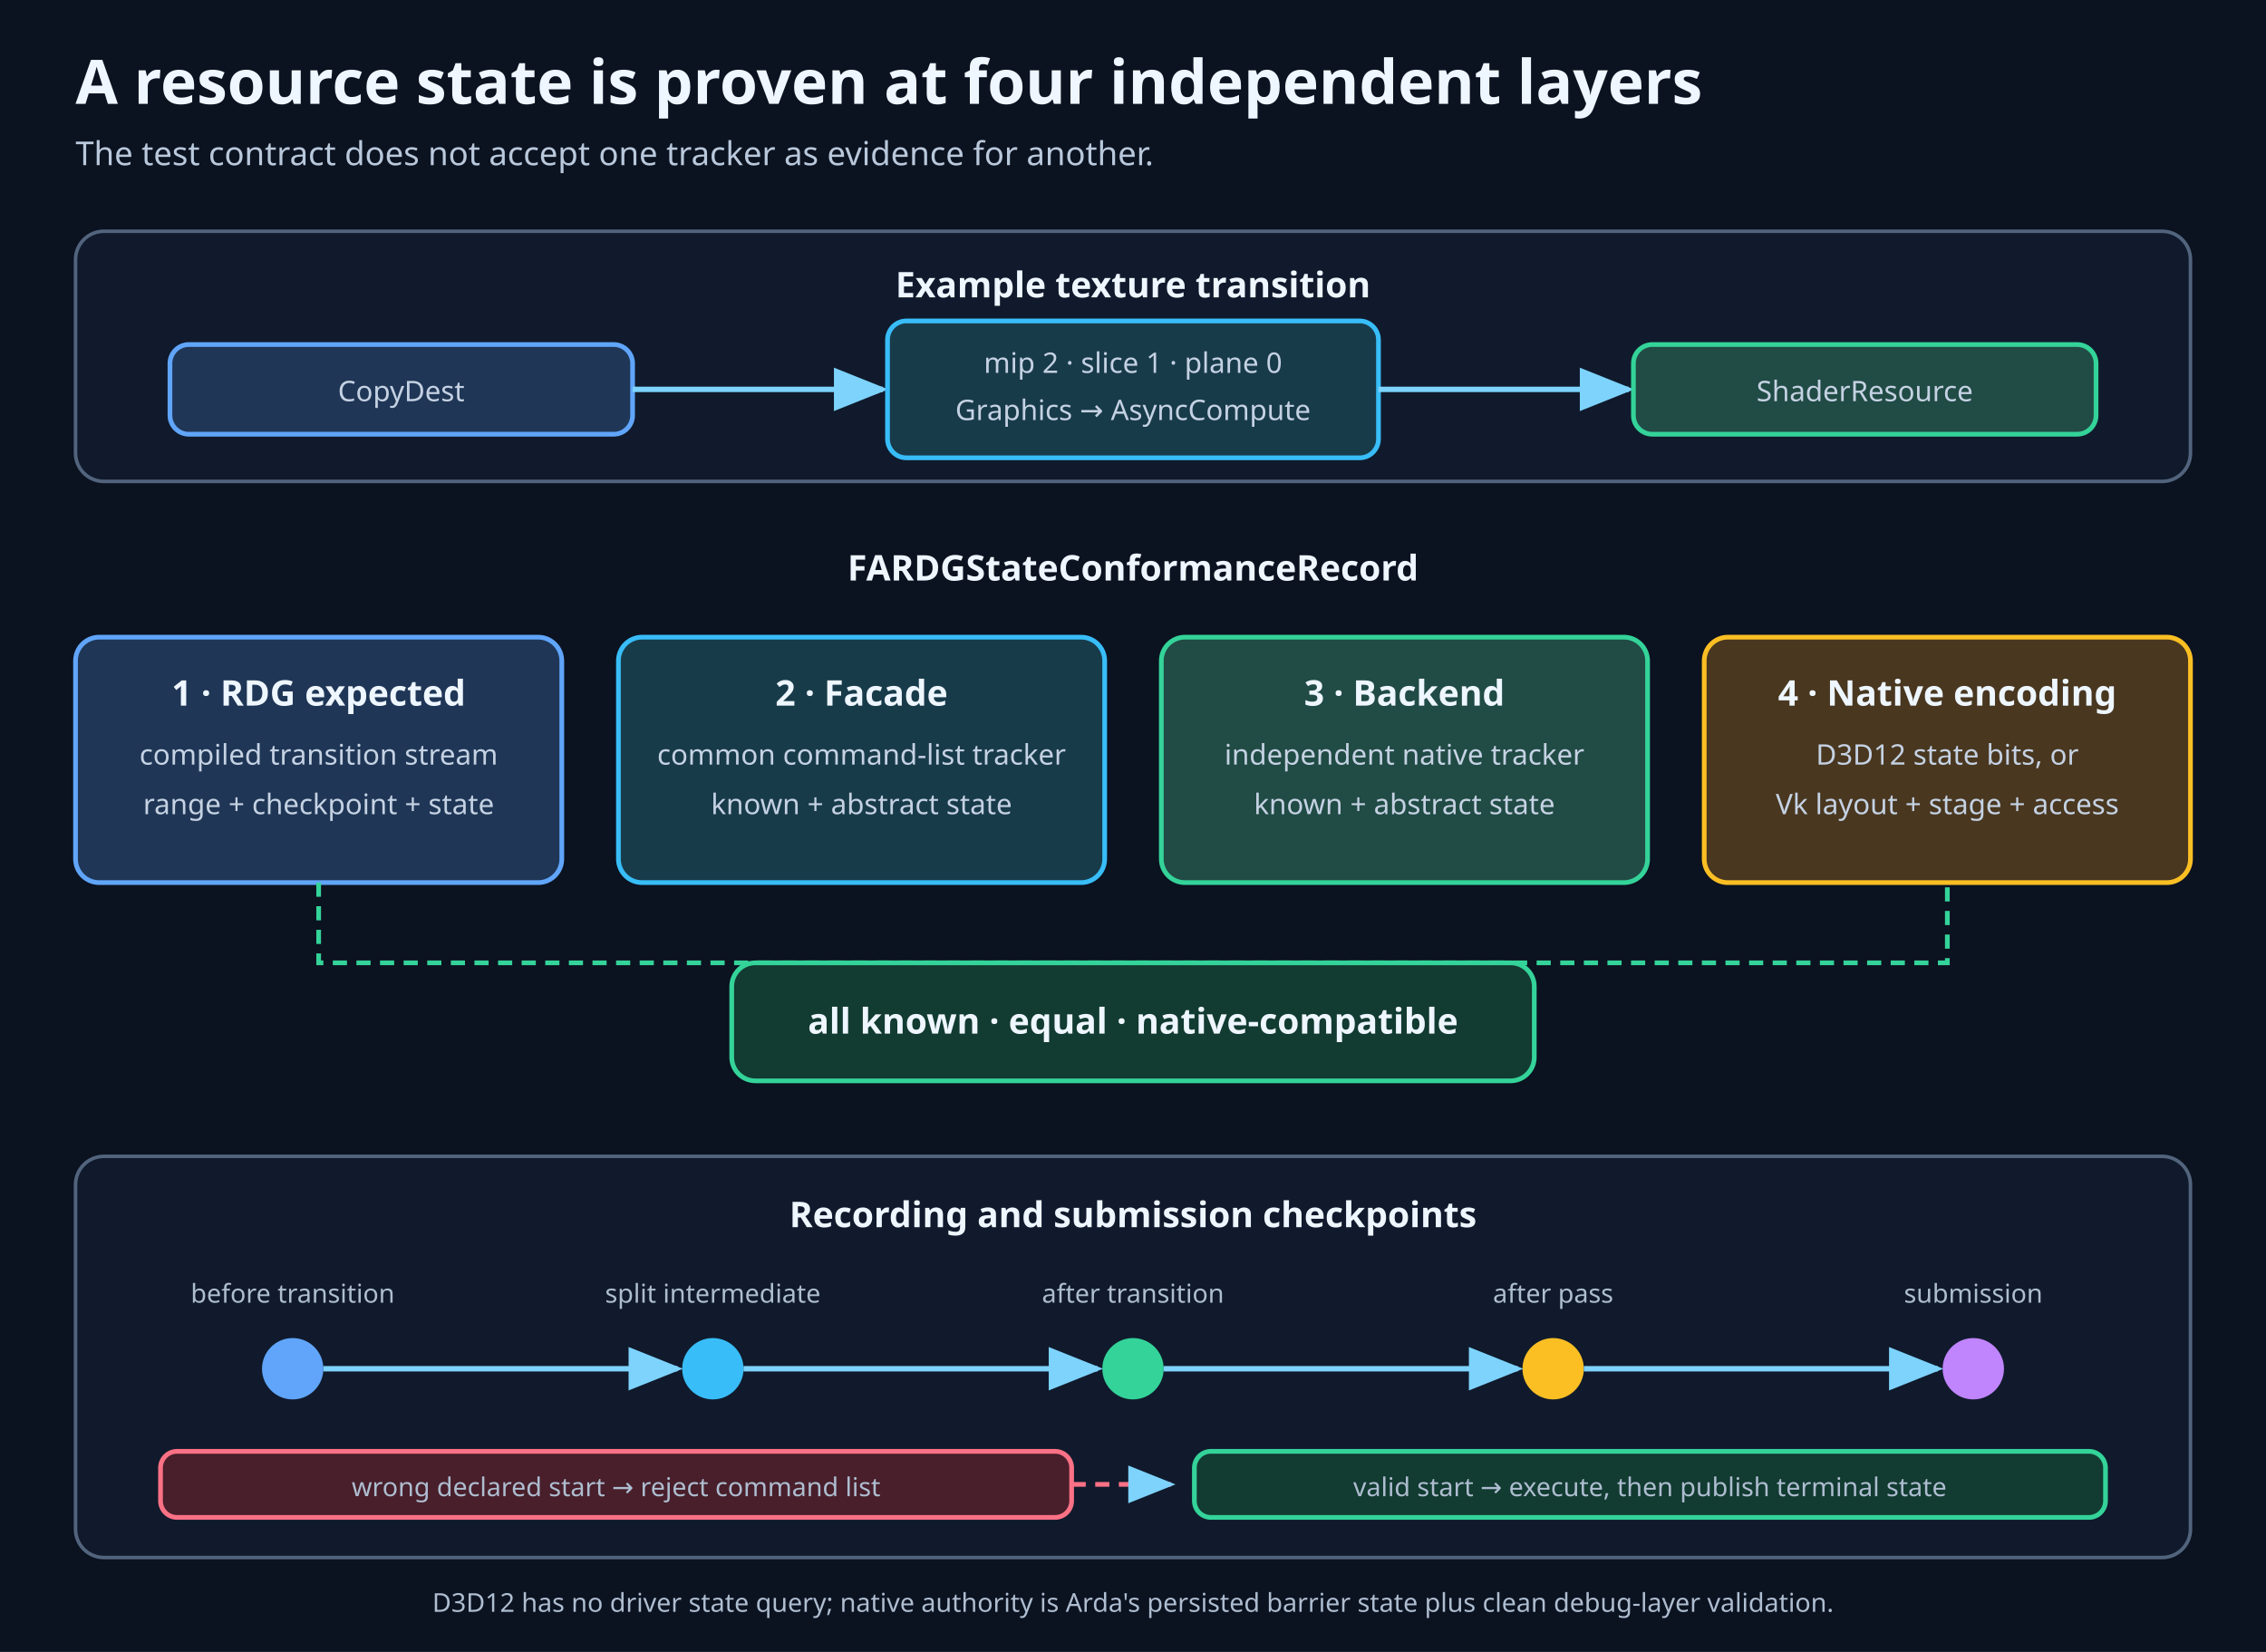
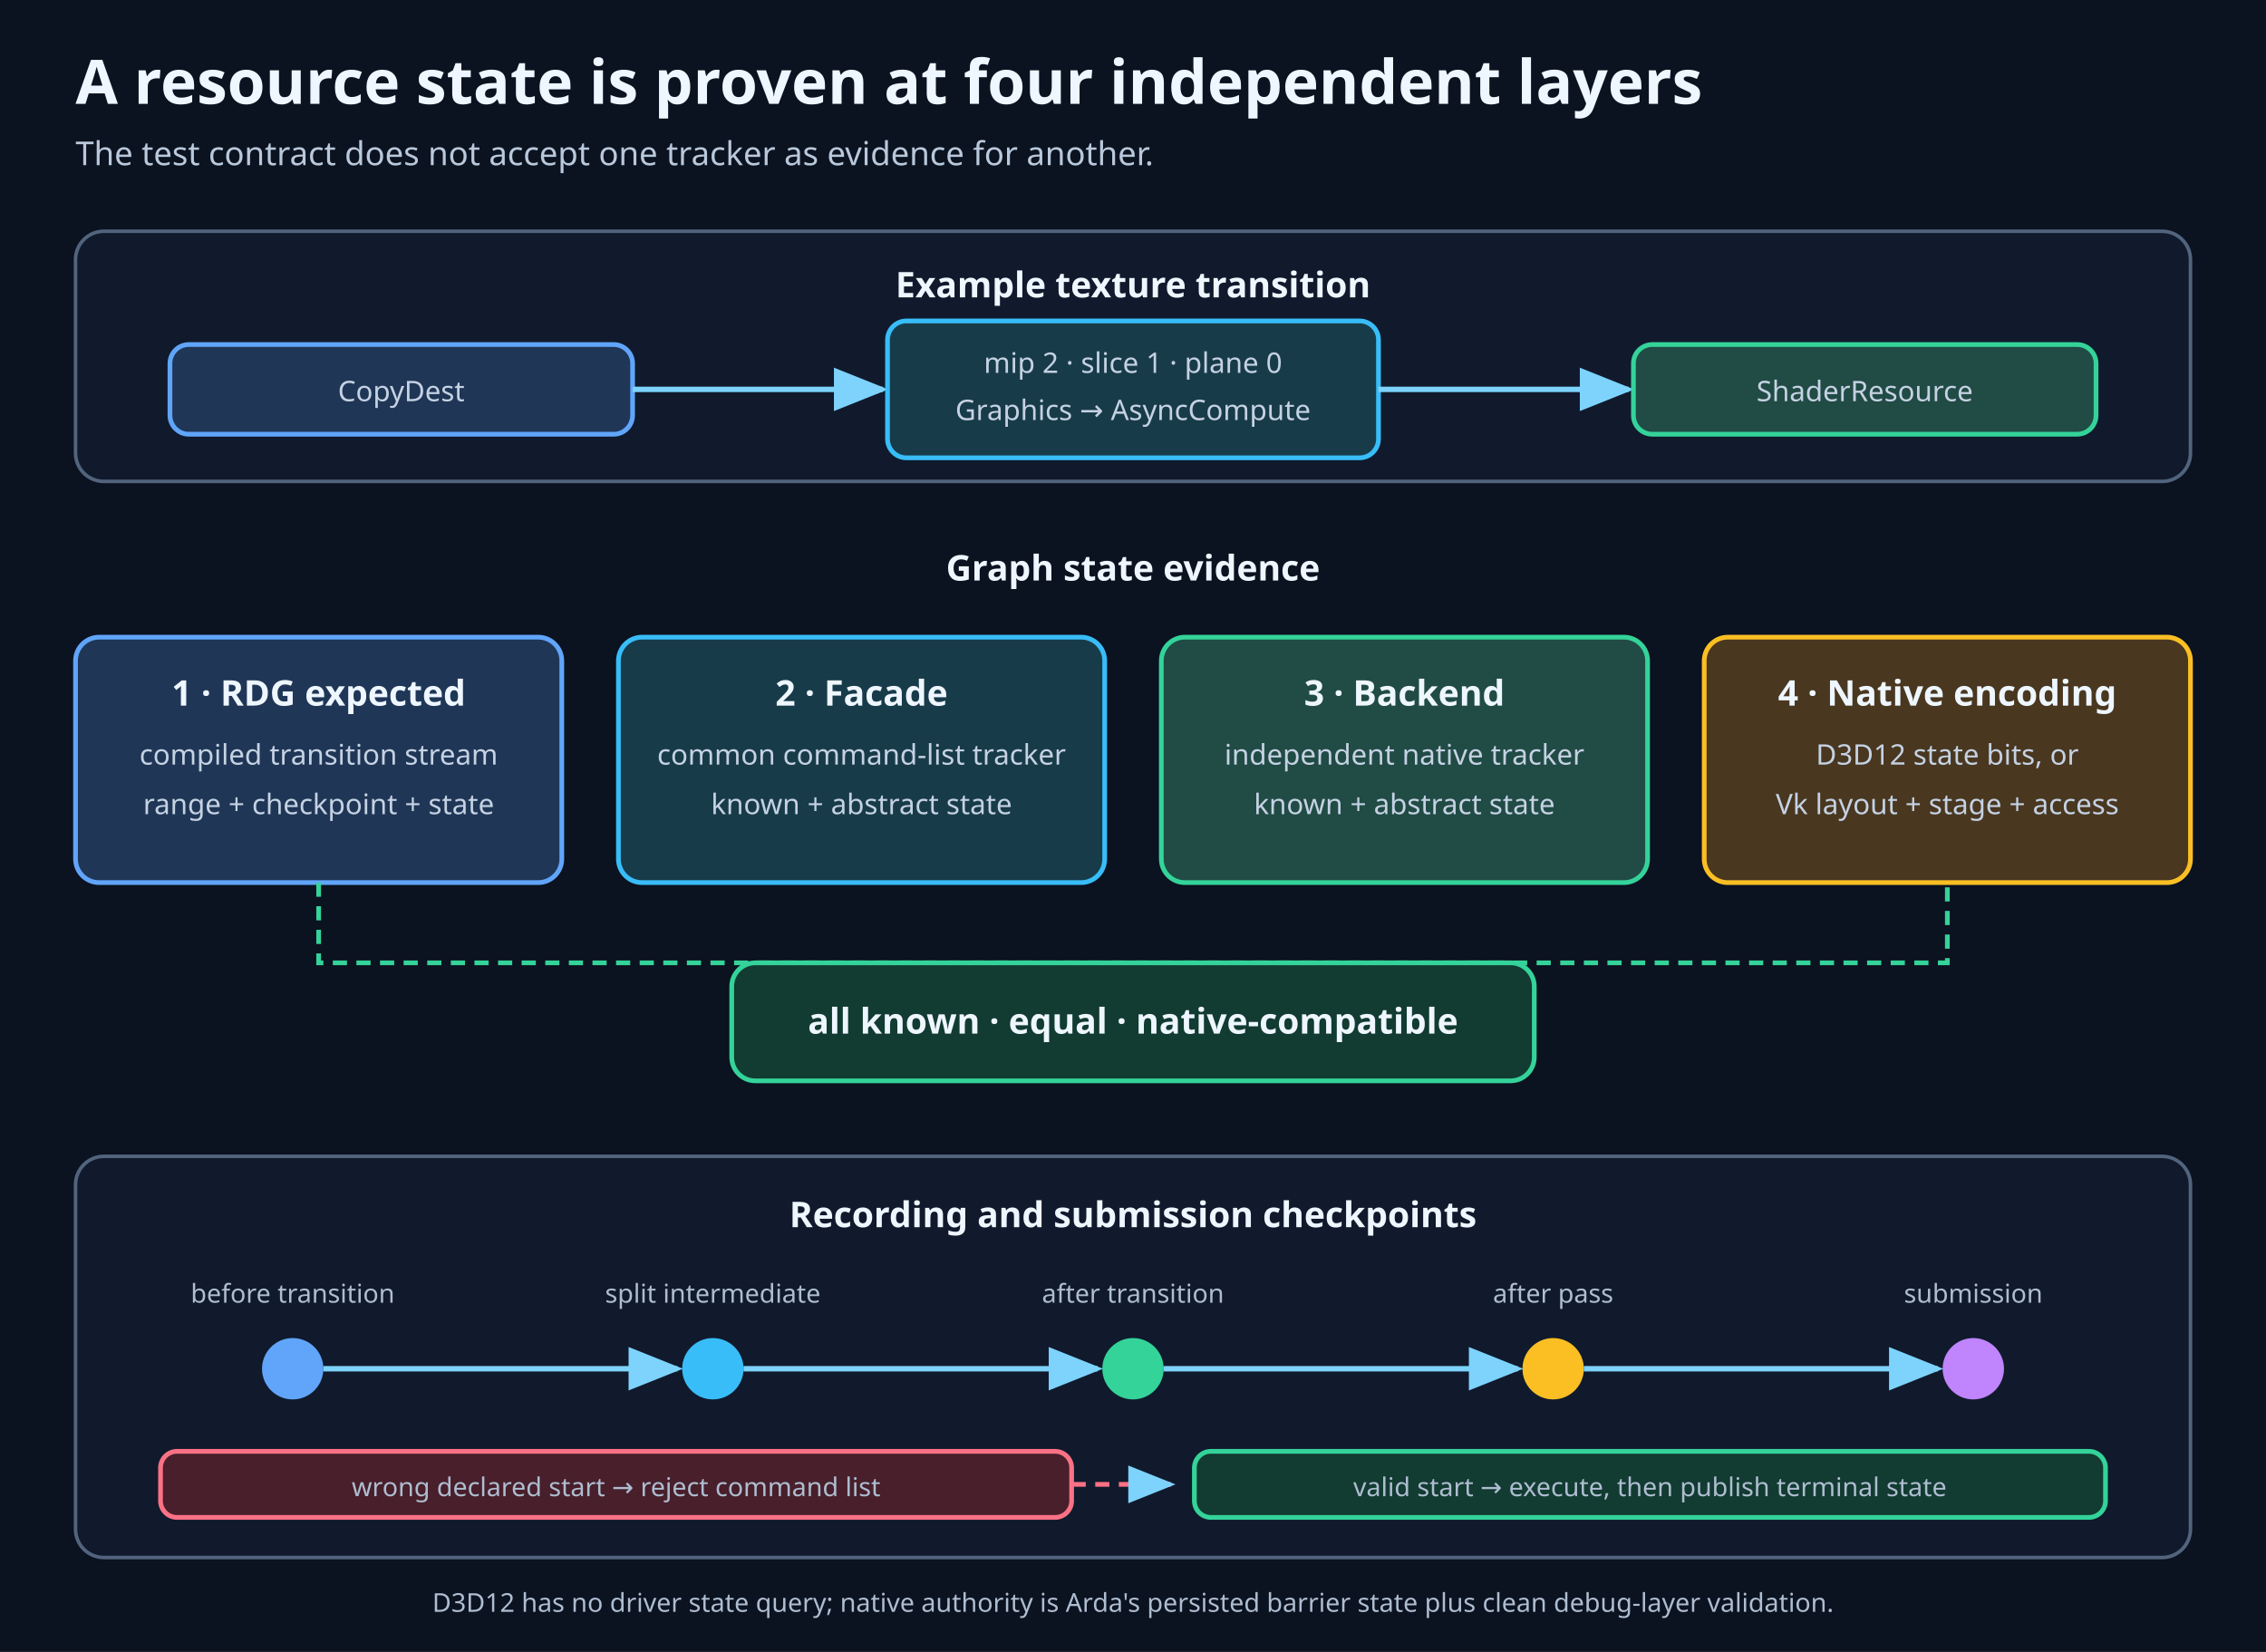
<svg xmlns="http://www.w3.org/2000/svg" width="960" height="700" viewBox="0 0 960 700" role="img" aria-labelledby="state-title state-desc">
  <defs>
    <marker id="state-arrow" markerWidth="10" markerHeight="8" refX="9" refY="4" orient="auto">
      <path d="M0 0 L10 4 L0 8 Z" fill="#7dd3fc" />
    </marker>
    <style>
      .bg{fill:#0b1220}.panel{fill:#101a2c;stroke:#52647d;stroke-width:1.5}.expected{fill:#1f3656;stroke:#60a5fa;stroke-width:2}.facade{fill:#183b4a;stroke:#38bdf8;stroke-width:2}.backend{fill:#214b45;stroke:#34d399;stroke-width:2}.native{fill:#493720;stroke:#fbbf24;stroke-width:2}.ok{fill:#123b31;stroke:#34d399;stroke-width:2}.bad{fill:#481f2b;stroke:#fb7185;stroke-width:2}.title{font:700 26px system-ui,sans-serif;fill:#eef6ff}.sub{font:14px system-ui,sans-serif;fill:#b9c8db}.label{font:700 15px system-ui,sans-serif;fill:#eef6ff;text-anchor:middle}.small{font:12px system-ui,sans-serif;fill:#c5d2e3;text-anchor:middle}.tiny{font:11px system-ui,sans-serif;fill:#aebdd0;text-anchor:middle}.flow{fill:none;stroke:#7dd3fc;stroke-width:2.3;marker-end:url(#state-arrow)}.check{fill:none;stroke:#34d399;stroke-width:2;stroke-dasharray:6 4}.reject{fill:none;stroke:#fb7185;stroke-width:2;stroke-dasharray:6 4;marker-end:url(#state-arrow)}
    </style>
  </defs>
  <rect class="bg" width="960" height="700" />
  <text class="title" x="32" y="44">A resource state is proven at four independent layers</text>
  <text class="sub" x="32" y="70">The test contract does not accept one tracker as evidence for another.</text>
  <rect class="panel" x="32" y="98" width="896" height="106" rx="12" />
  <text class="label" x="480" y="126">Example texture transition</text>
  <rect class="expected" x="72" y="146" width="196" height="38" rx="8" />
  <text class="small" x="170" y="170">CopyDest</text>
  <path class="flow" d="M268 165 H374" />
  <rect class="facade" x="376" y="136" width="208" height="58" rx="8" />
  <text class="small" x="480" y="158">mip 2 · slice 1 · plane 0</text>
  <text class="small" x="480" y="178">Graphics → AsyncCompute</text>
  <path class="flow" d="M584 165 H690" />
  <rect class="backend" x="692" y="146" width="196" height="38" rx="8" />
  <text class="small" x="790" y="170">ShaderResource</text>
-   <text class="label" x="480" y="246">FARDGStateConformanceRecord</text>
+   <text class="label" x="480" y="246">Graph state evidence</text>
  <rect class="expected" x="32" y="270" width="206" height="104" rx="10" />
  <text class="label" x="135" y="299">1 · RDG expected</text>
  <text class="small" x="135" y="324">compiled transition stream</text>
  <text class="small" x="135" y="345">range + checkpoint + state</text>
  <rect class="facade" x="262" y="270" width="206" height="104" rx="10" />
  <text class="label" x="365" y="299">2 · Facade</text>
  <text class="small" x="365" y="324">common command-list tracker</text>
  <text class="small" x="365" y="345">known + abstract state</text>
  <rect class="backend" x="492" y="270" width="206" height="104" rx="10" />
  <text class="label" x="595" y="299">3 · Backend</text>
  <text class="small" x="595" y="324">independent native tracker</text>
  <text class="small" x="595" y="345">known + abstract state</text>
  <rect class="native" x="722" y="270" width="206" height="104" rx="10" />
  <text class="label" x="825" y="299">4 · Native encoding</text>
  <text class="small" x="825" y="324">D3D12 state bits, or</text>
  <text class="small" x="825" y="345">Vk layout + stage + access</text>
  <path class="check" d="M135 374 V408 H825 V374" />
  <rect class="ok" x="310" y="408" width="340" height="50" rx="10" />
  <text class="label" x="480" y="438">all known · equal · native-compatible</text>
  <rect class="panel" x="32" y="490" width="896" height="170" rx="12" />
  <text class="label" x="480" y="520">Recording and submission checkpoints</text>
  <text class="tiny" x="124" y="552">before transition</text>
  <text class="tiny" x="302" y="552">split intermediate</text>
  <text class="tiny" x="480" y="552">after transition</text>
  <text class="tiny" x="658" y="552">after pass</text>
  <text class="tiny" x="836" y="552">submission</text>
  <circle cx="124" cy="580" r="13" fill="#60a5fa" />
  <circle cx="302" cy="580" r="13" fill="#38bdf8" />
  <circle cx="480" cy="580" r="13" fill="#34d399" />
  <circle cx="658" cy="580" r="13" fill="#fbbf24" />
  <circle cx="836" cy="580" r="13" fill="#c084fc" />
  <path class="flow" d="M137 580 H287" />
  <path class="flow" d="M315 580 H465" />
  <path class="flow" d="M493 580 H643" />
  <path class="flow" d="M671 580 H821" />
  <rect class="bad" x="68" y="615" width="386" height="28" rx="7" />
  <text class="tiny" x="261" y="634">wrong declared start → reject command list</text>
  <rect class="ok" x="506" y="615" width="386" height="28" rx="7" />
  <text class="tiny" x="699" y="634">valid start → execute, then publish terminal state</text>
  <path class="reject" d="M454 629 H496" />
  <text class="tiny" x="480" y="683">D3D12 has no driver state query; native authority is Arda's persisted barrier state plus clean debug-layer validation.</text>
</svg>
